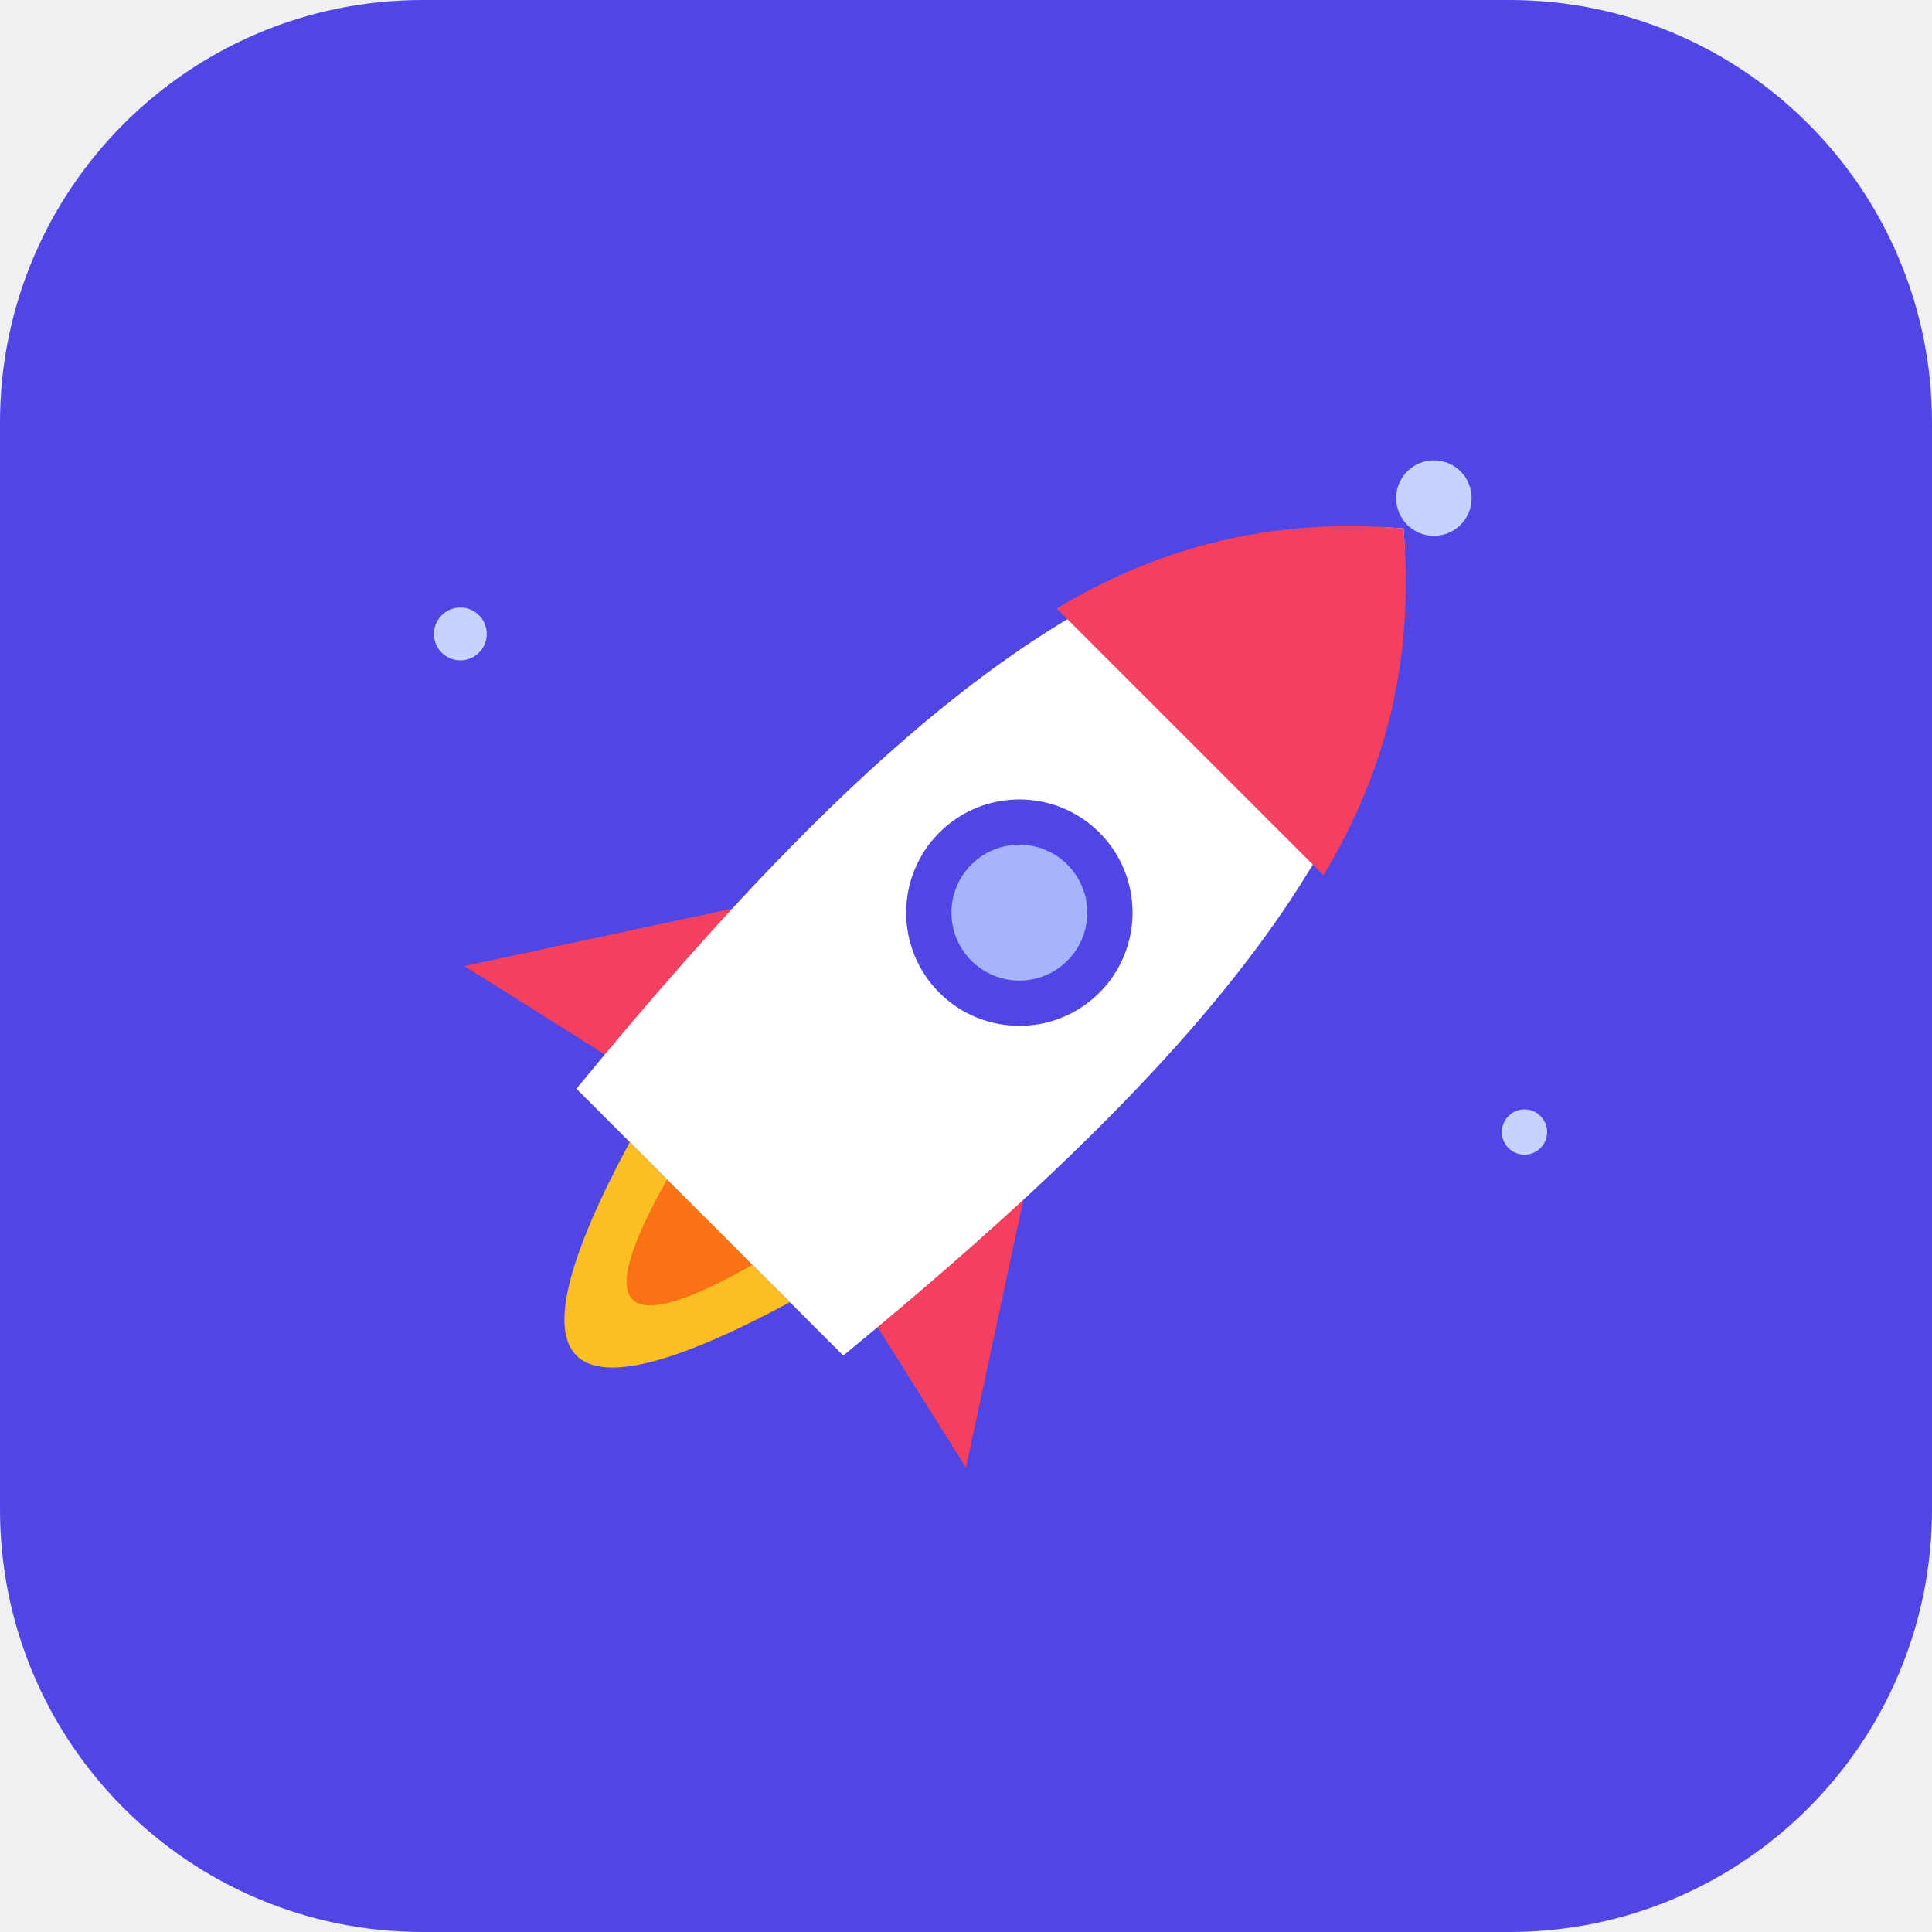
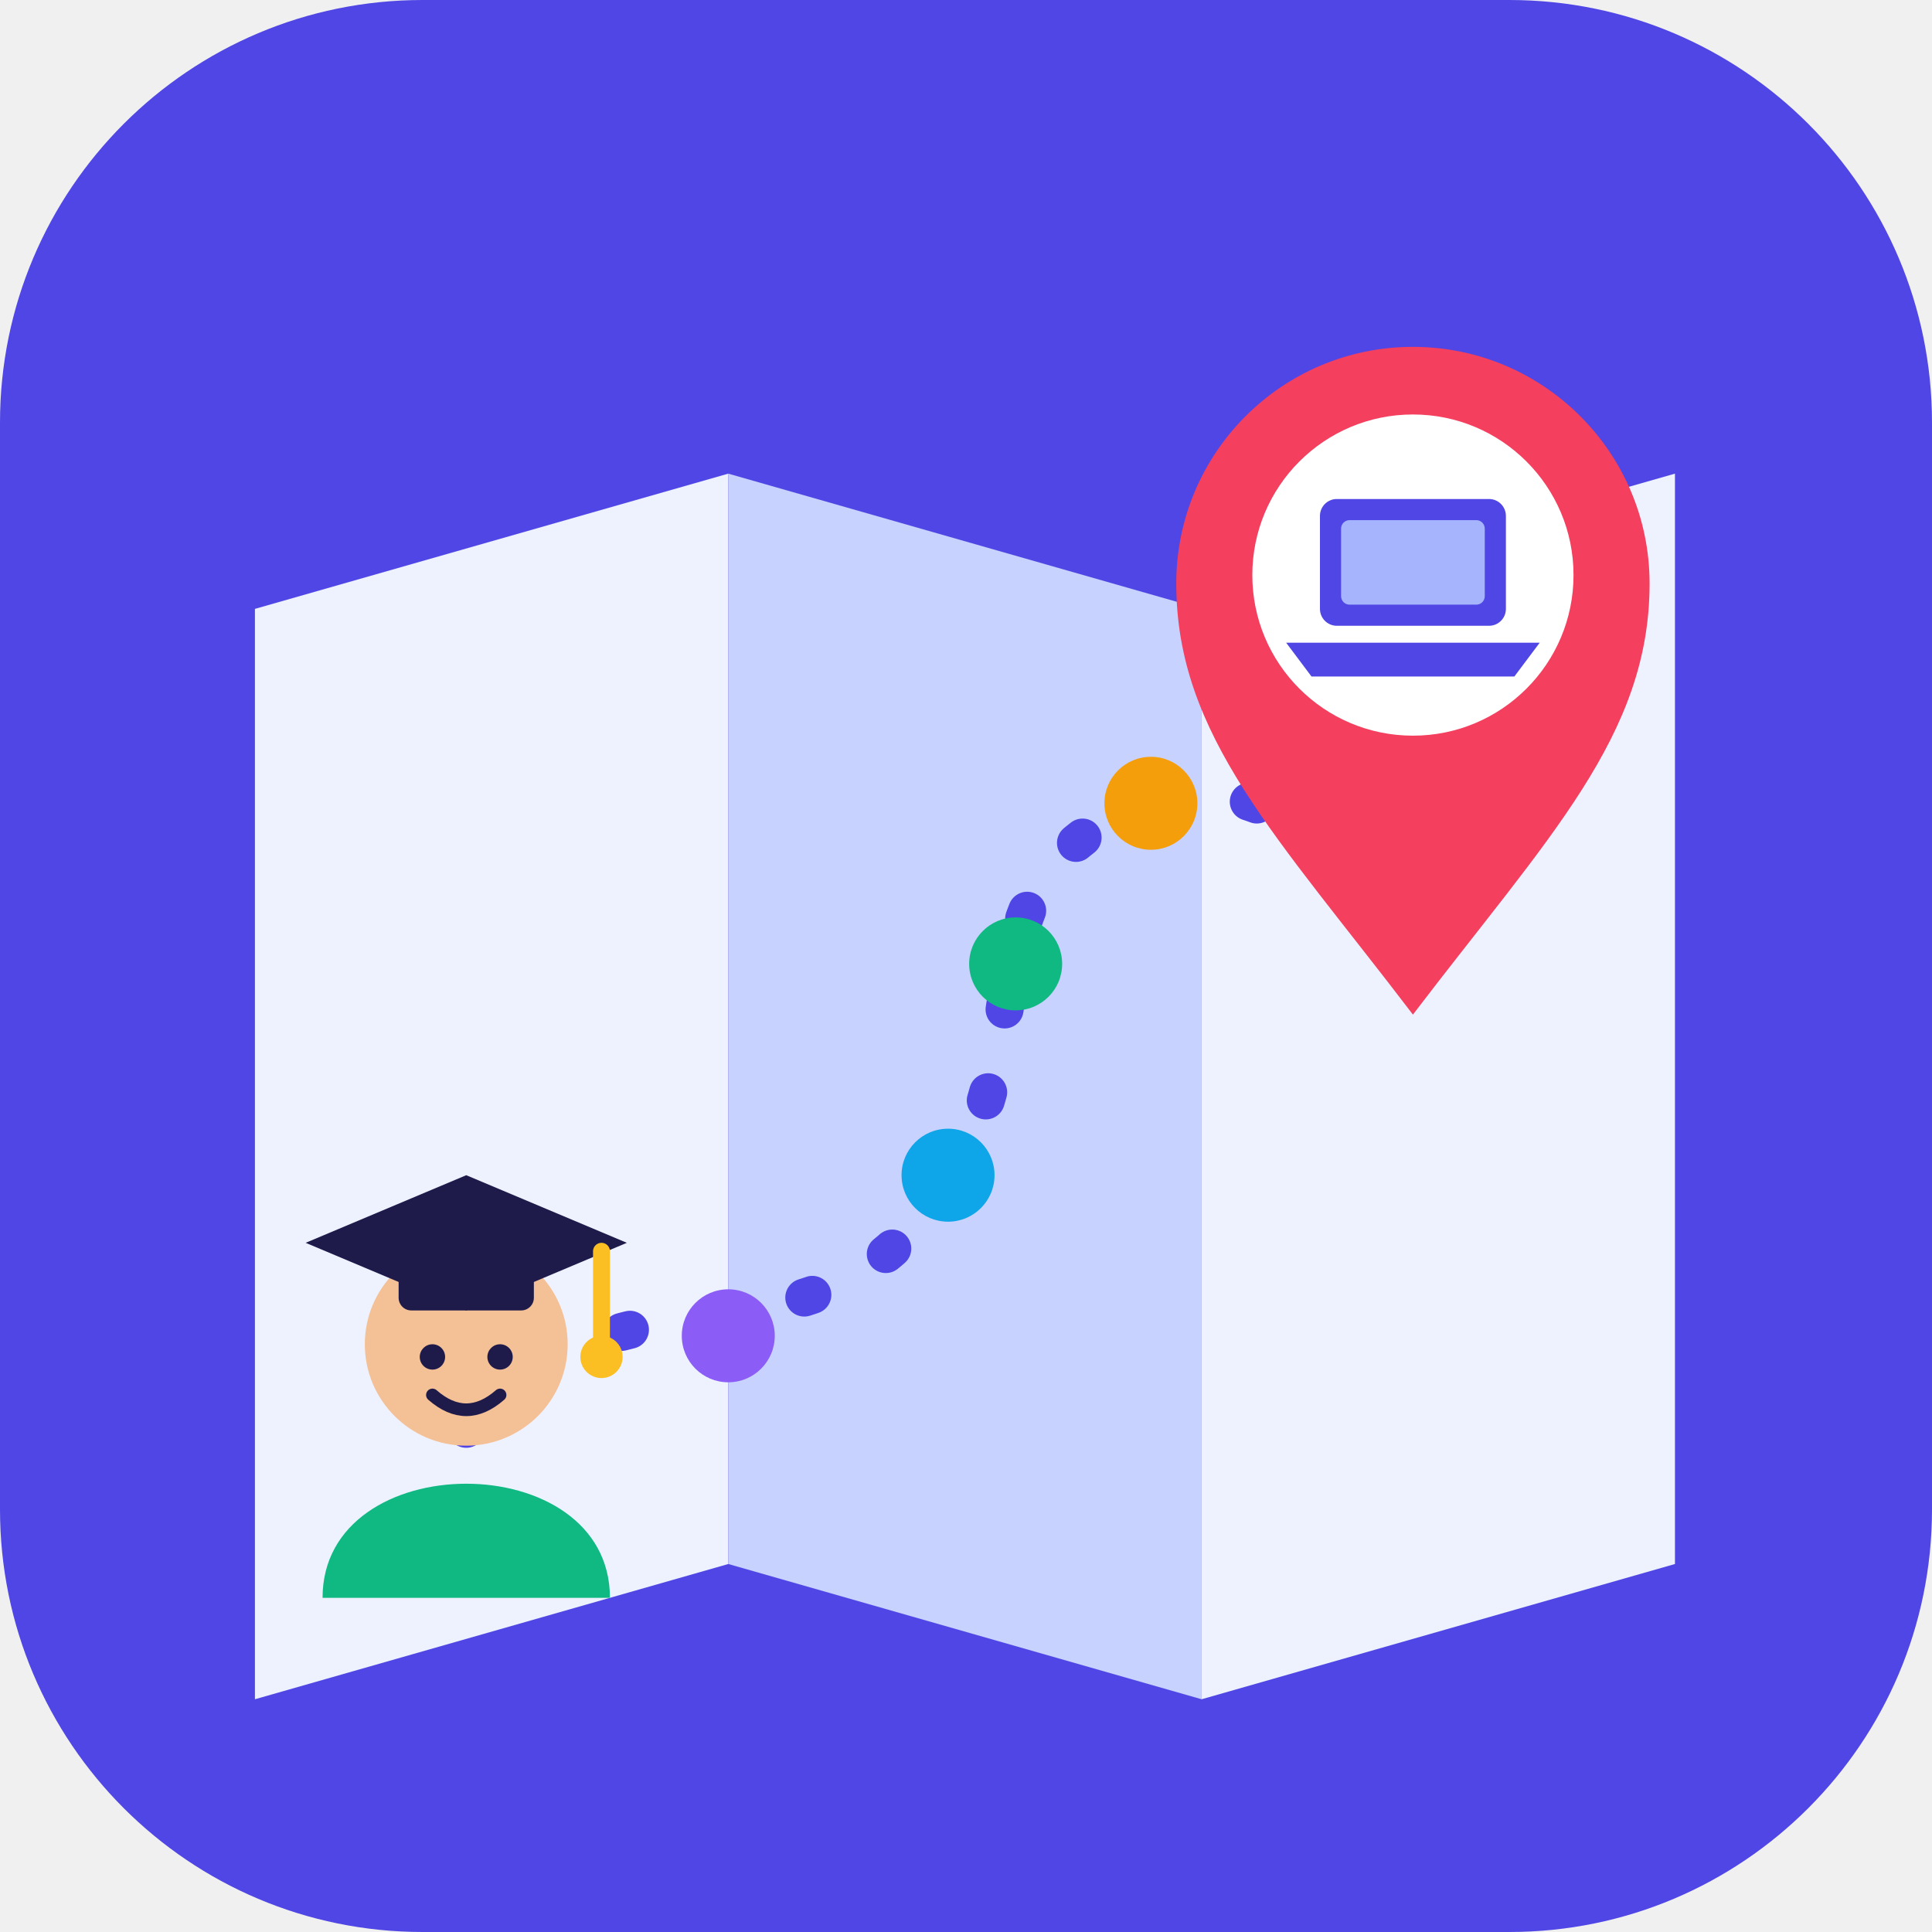
<svg xmlns="http://www.w3.org/2000/svg" viewBox="0 0 512 512">
  <rect width="512" height="512" rx="112" fill="#4f46e5" />
-   <circle cx="380" cy="132" r="10" fill="#c7d2fe" />
-   <circle cx="122" cy="168" r="7" fill="#c7d2fe" />
-   <circle cx="404" cy="300" r="6" fill="#c7d2fe" />
-   <g transform="rotate(45 256 256)">
-     <path d="M226 352 Q256 452 286 352 Z" fill="#fbbf24" />
-     <path d="M240 352 Q256 410 272 352 Z" fill="#f97316" />
-     <path d="M206 282 L162 350 L206 340 Z" fill="#f43f5e" />
-     <path d="M306 282 L350 350 L306 340 Z" fill="#f43f5e" />
-     <path d="M256 92 C312 140 318 230 306 352 L206 352 C194 230 200 140 256 92 Z" fill="#ffffff" />
-     <path d="M256 92 C282 114 298 140 306 172 L206 172 C214 140 230 114 256 92 Z" fill="#f43f5e" />
-     <circle cx="256" cy="236" r="30" fill="#4f46e5" />
-     <circle cx="256" cy="236" r="18" fill="#a5b4fc" />
+   <g transform="translate(-31 -38) scale(1.12)">
+     <path d="M88 178 L200 146 L200 404 L88 436 Z" fill="#eef2ff" />
+     <path d="M200 146 L312 178 L312 436 L200 404 Z" fill="#c7d2fe" />
+     <path d="M312 178 L424 146 L424 404 L312 436 Z" fill="#eef2ff" />
+     <path d="M138 372 C176 330 214 360 246 322 C278 284 252 246 294 226 C322 212 336 236 352 232" fill="none" stroke="#4f46e5" stroke-width="9" stroke-linecap="round" stroke-dasharray="2 20" />
+     <circle cx="200" cy="350" r="11" fill="#8b5cf6" />
+     <circle cx="252" cy="312" r="11" fill="#0ea5e9" />
+     <circle cx="268" cy="262" r="11" fill="#10b981" />
+     <circle cx="300" cy="224" r="11" fill="#f59e0b" />
+     <path d="M104 412 C104 376 172 376 172 412 Z" fill="#10b981" />
+     <circle cx="138" cy="352" r="24" fill="#f4c095" />
+     <circle cx="130" cy="355" r="3" fill="#1e1b4b" />
+     <circle cx="146" cy="355" r="3" fill="#1e1b4b" />
+     <path d="M130 364 Q138 371 146 364" fill="none" stroke="#1e1b4b" stroke-width="3" stroke-linecap="round" />
+     <path d="M138 312 L176 328 L138 344 L100 328 Z" fill="#1e1b4b" />
+     <rect x="122" y="334" width="32" height="10" rx="3" fill="#1e1b4b" />
+     <path d="M170 330 L170 352" stroke="#fbbf24" stroke-width="4" stroke-linecap="round" />
+     <circle cx="170" cy="355" r="5" fill="#fbbf24" />
+     <path d="M362 274 C330 232 306 208 306 172 A56 56 0 0 1 418 172 C418 208 394 232 362 274 Z" fill="#f43f5e" />
+     <circle cx="362" cy="170" r="38" fill="#ffffff" />
+     <rect x="340" y="152" width="44" height="30" rx="4" fill="#4f46e5" />
+     <rect x="345" y="157" width="34" height="20" rx="2" fill="#a5b4fc" />
+     <path d="M332 186 L392 186 L386 194 L338 194 Z" fill="#4f46e5" />
  </g>
</svg>
